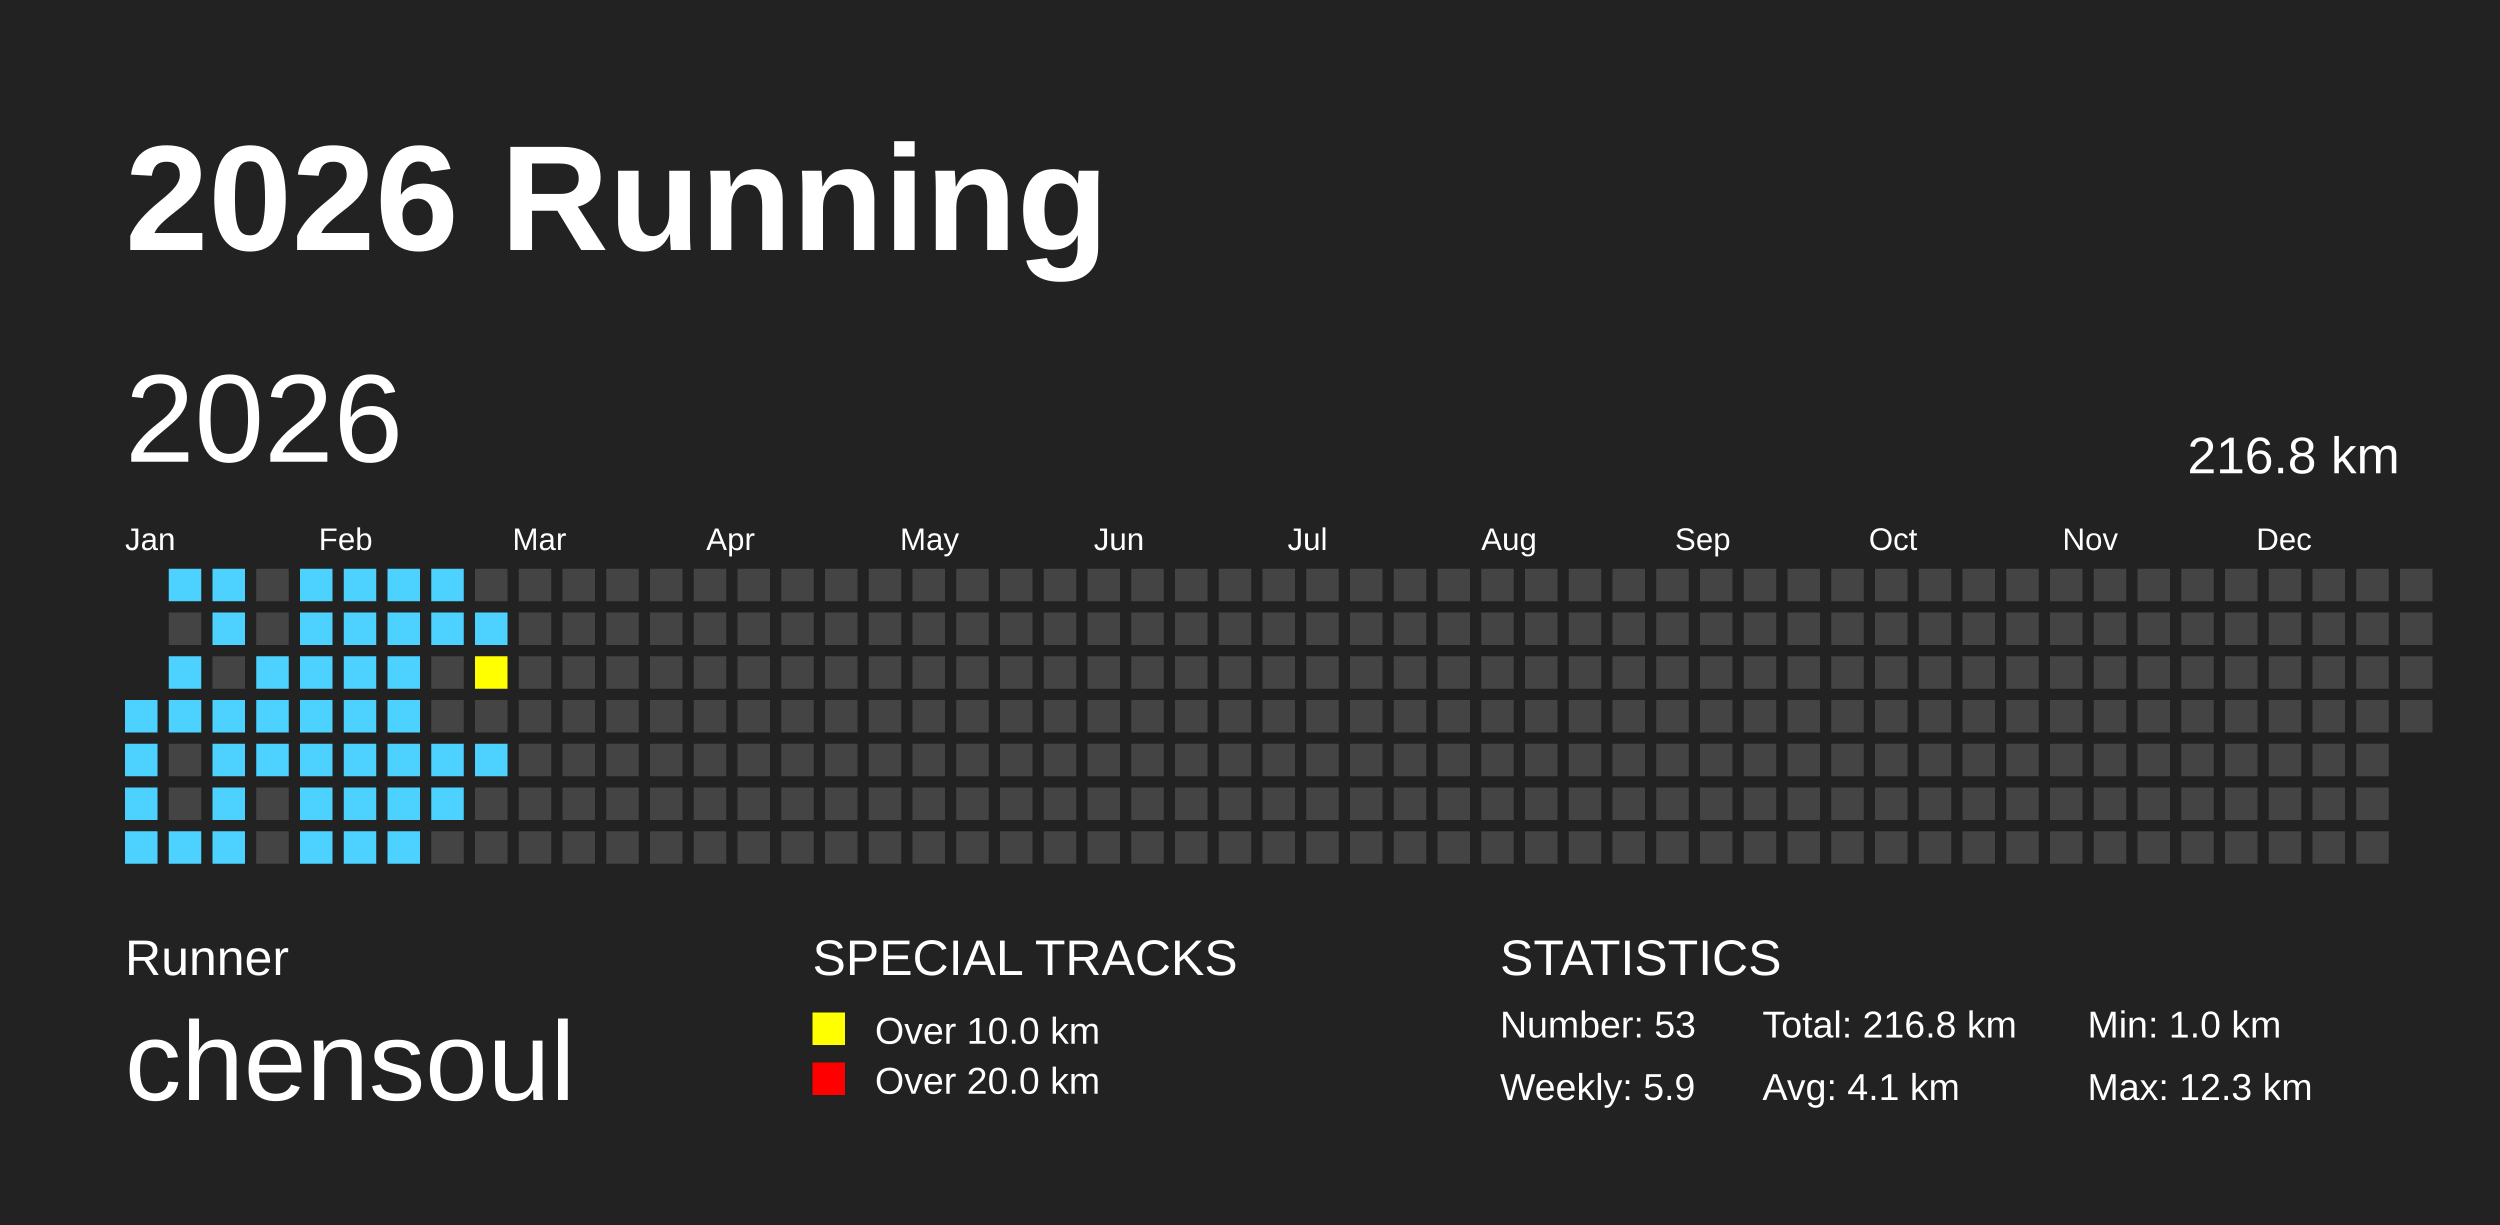
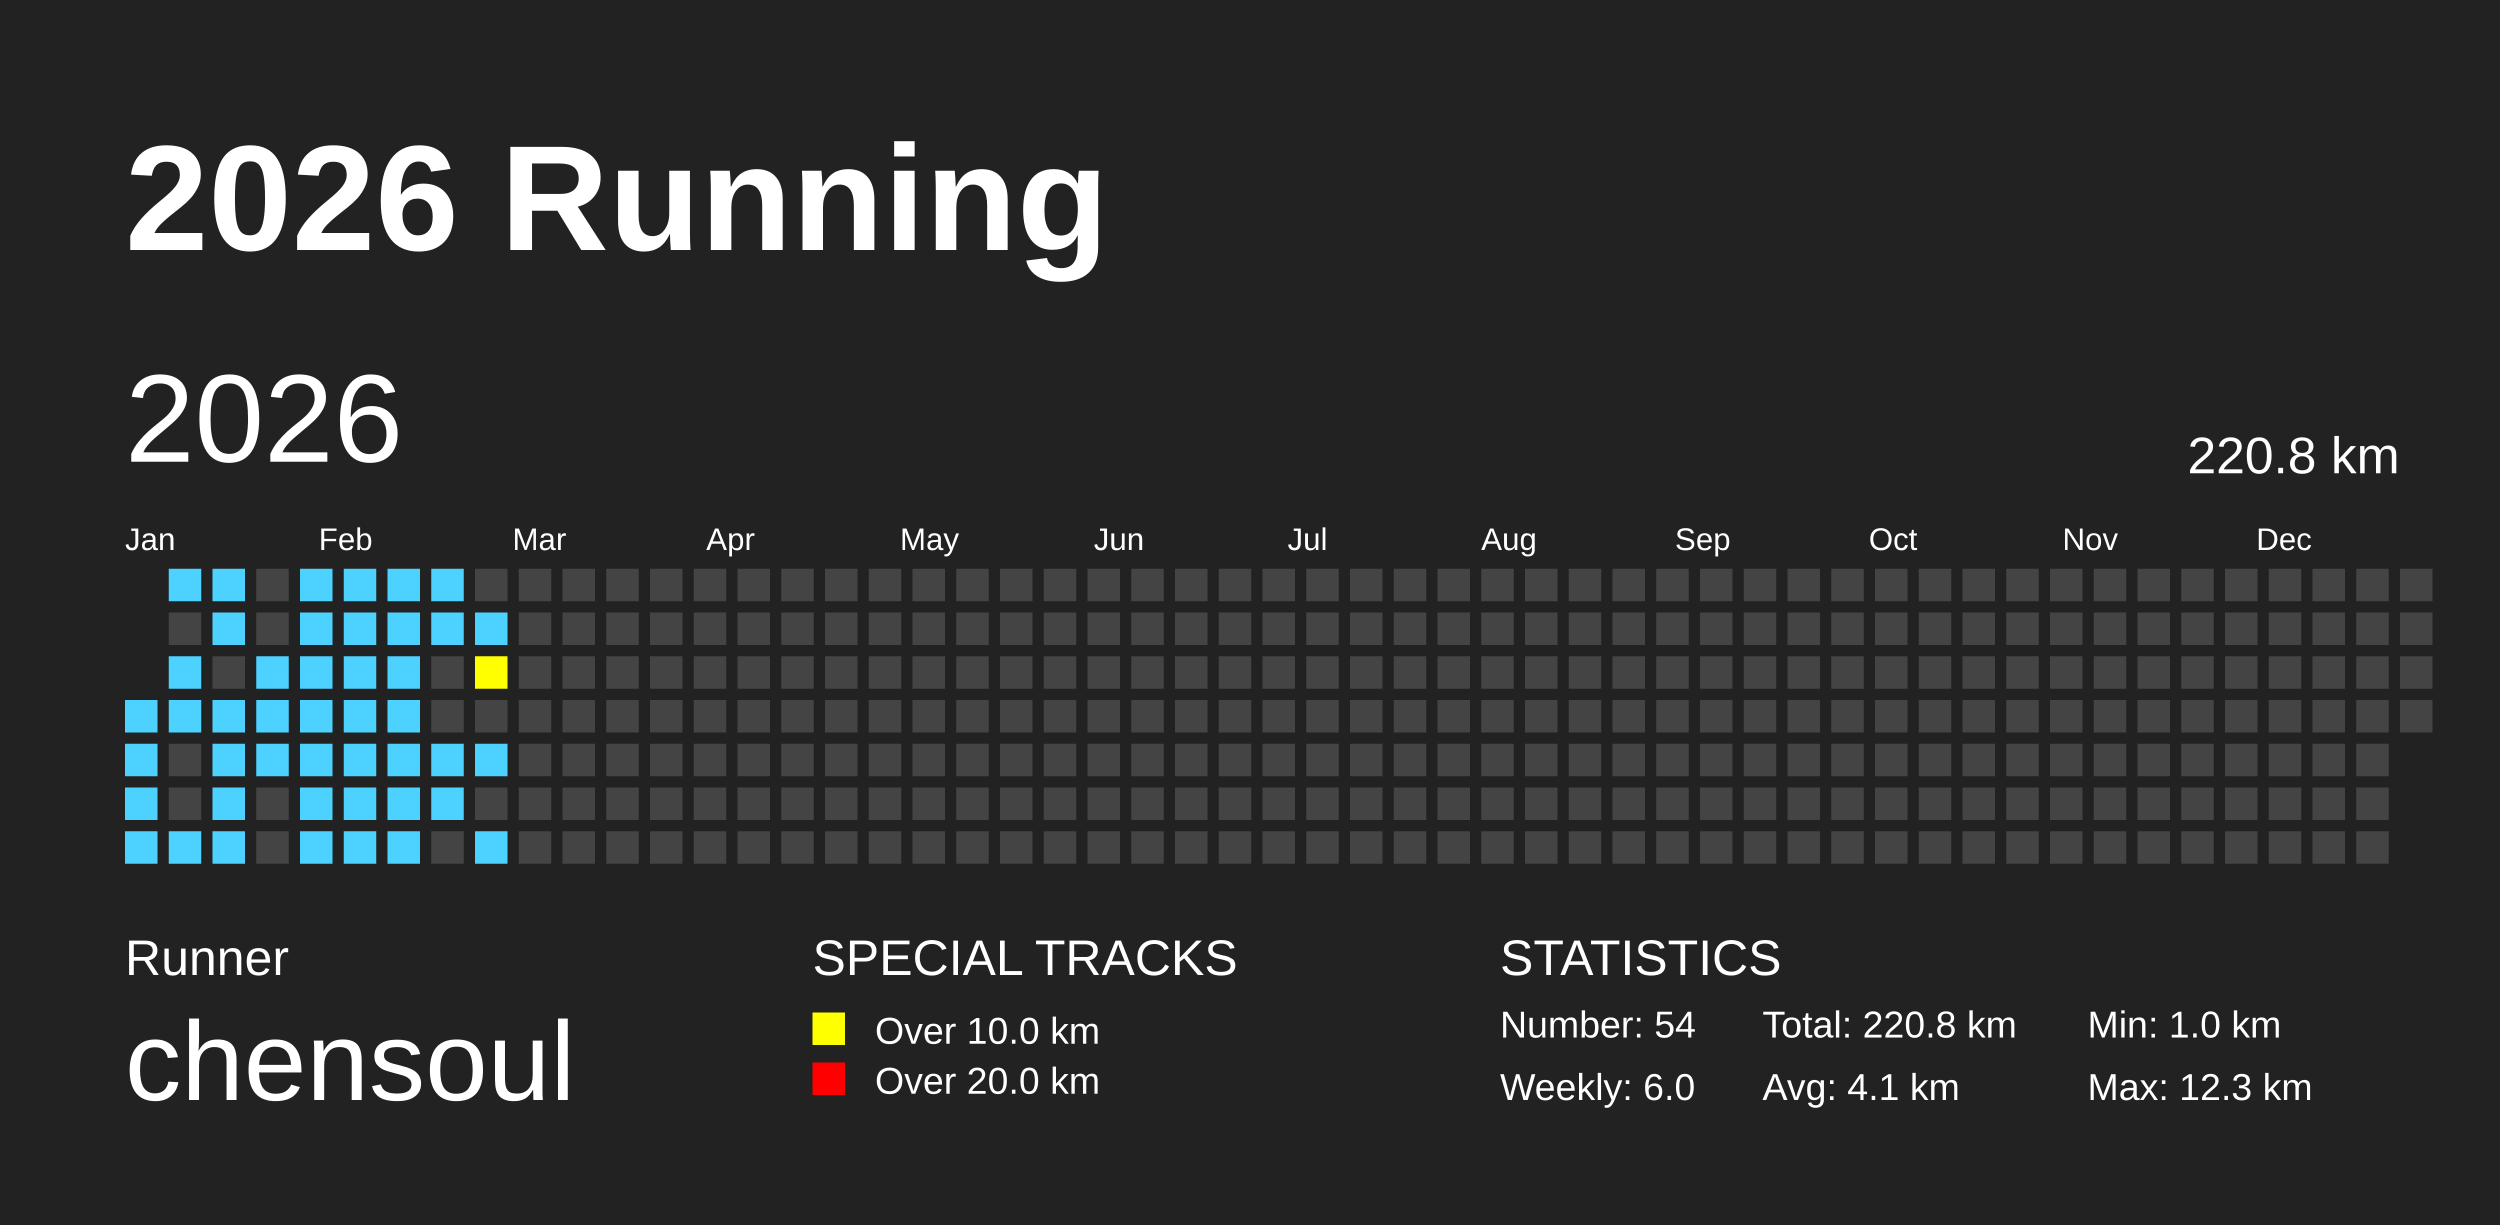
<svg xmlns="http://www.w3.org/2000/svg" baseProfile="full" height="98mm" version="1.1" viewBox="0,0,200,98" width="200mm">
  <defs />
  <rect fill="#222222" height="98" width="200" x="0" y="0" />
  <text fill="#FFFFFF" style="font-size:12px; font-family:Arial; font-weight:bold;" x="10" y="20">2026 Running</text>
  <text fill="#FFFFFF" style="font-size:4px; font-family:Arial" x="10" y="78">Runner</text>
  <text fill="#FFFFFF" style="font-size:9px; font-family:Arial" x="10" y="88">chensoul</text>
  <text fill="#FFFFFF" style="font-size:4px; font-family:Arial" x="65" y="78">SPECIAL TRACKS</text>
  <rect fill="yellow" height="2.6" width="2.6" x="65" y="81" />
  <text fill="#FFFFFF" style="font-size:3px; font-family:Arial" x="70" y="83.5">Over 10.0 km</text>
  <rect fill="red" height="2.6" width="2.6" x="65" y="85" />
  <text fill="#FFFFFF" style="font-size:3px; font-family:Arial" x="70" y="87.5">Over 20.0 km</text>
  <text fill="#FFFFFF" style="font-size:4px; font-family:Arial" x="120" y="78">STATISTICS</text>
-   <text fill="#FFFFFF" style="font-size:3px; font-family:Arial" x="120" y="83">Number: 53</text>
-   <text fill="#FFFFFF" style="font-size:3px; font-family:Arial" x="120" y="88">Weekly: 5.9</text>
-   <text fill="#FFFFFF" style="font-size:3px; font-family:Arial" x="141" y="83">Total: 216.8 km</text>
+   <text fill="#FFFFFF" style="font-size:3px; font-family:Arial" x="120" y="83">Number: 54</text>
+   <text fill="#FFFFFF" style="font-size:3px; font-family:Arial" x="120" y="88">Weekly: 6.0</text>
+   <text fill="#FFFFFF" style="font-size:3px; font-family:Arial" x="141" y="83">Total: 220.8 km</text>
  <text fill="#FFFFFF" style="font-size:3px; font-family:Arial" x="141" y="88">Avg: 4.1 km</text>
  <text fill="#FFFFFF" style="font-size:3px; font-family:Arial" x="167" y="83">Min: 1.0 km</text>
  <text fill="#FFFFFF" style="font-size:3px; font-family:Arial" x="167" y="88">Max: 12.3 km</text>
  <text dominant-baseline="hanging" fill="#FFFFFF" style="font-size:10.0px; font-family:Arial;" x="10" y="30">2026</text>
-   <text dominant-baseline="hanging" fill="#FFFFFF" style="font-size:4.125px; font-family:Arial;" x="175" y="35">216.8 km</text>
+   <text dominant-baseline="hanging" fill="#FFFFFF" style="font-size:4.125px; font-family:Arial;" x="175" y="35">220.8 km</text>
  <text fill="#FFFFFF" style="font-size:2.5px; font-family:Arial" x="10.0" y="44">Jan</text>
  <text fill="#FFFFFF" style="font-size:2.5px; font-family:Arial" x="25.5" y="44">Feb</text>
  <text fill="#FFFFFF" style="font-size:2.5px; font-family:Arial" x="41.0" y="44">Mar</text>
  <text fill="#FFFFFF" style="font-size:2.5px; font-family:Arial" x="56.5" y="44">Apr</text>
  <text fill="#FFFFFF" style="font-size:2.5px; font-family:Arial" x="72.0" y="44">May</text>
  <text fill="#FFFFFF" style="font-size:2.5px; font-family:Arial" x="87.5" y="44">Jun</text>
  <text fill="#FFFFFF" style="font-size:2.5px; font-family:Arial" x="103.0" y="44">Jul</text>
  <text fill="#FFFFFF" style="font-size:2.5px; font-family:Arial" x="118.5" y="44">Aug</text>
  <text fill="#FFFFFF" style="font-size:2.5px; font-family:Arial" x="134.0" y="44">Sep</text>
  <text fill="#FFFFFF" style="font-size:2.5px; font-family:Arial" x="149.5" y="44">Oct</text>
  <text fill="#FFFFFF" style="font-size:2.5px; font-family:Arial" x="165.0" y="44">Nov</text>
  <text fill="#FFFFFF" style="font-size:2.5px; font-family:Arial" x="180.5" y="44">Dec</text>
  <rect fill="#4DD2FF" height="2.6" width="2.6" x="10.0" y="56.0" />
  <rect fill="#4DD2FF" height="2.6" width="2.6" x="10.0" y="59.5" />
  <rect fill="#4DD2FF" height="2.6" width="2.6" x="10.0" y="63.0" />
  <rect fill="#4DD2FF" height="2.6" width="2.6" x="10.0" y="66.5" />
  <rect fill="#4DD2FF" height="2.6" width="2.6" x="13.5" y="45.5" />
  <rect fill="#444444" height="2.6" width="2.6" x="13.5" y="49.0" />
  <rect fill="#4DD2FF" height="2.6" width="2.6" x="13.5" y="52.5" />
  <rect fill="#4DD2FF" height="2.6" width="2.6" x="13.5" y="56.0" />
  <rect fill="#444444" height="2.6" width="2.6" x="13.5" y="59.5" />
  <rect fill="#444444" height="2.6" width="2.6" x="13.5" y="63.0" />
  <rect fill="#4DD2FF" height="2.6" width="2.6" x="13.5" y="66.5" />
  <rect fill="#4DD2FF" height="2.6" width="2.6" x="17.0" y="45.5" />
  <rect fill="#4DD2FF" height="2.6" width="2.6" x="17.0" y="49.0" />
  <rect fill="#444444" height="2.6" width="2.6" x="17.0" y="52.5" />
  <rect fill="#4DD2FF" height="2.6" width="2.6" x="17.0" y="56.0" />
  <rect fill="#4DD2FF" height="2.6" width="2.6" x="17.0" y="59.5" />
  <rect fill="#4DD2FF" height="2.6" width="2.6" x="17.0" y="63.0" />
  <rect fill="#4DD2FF" height="2.6" width="2.6" x="17.0" y="66.5" />
  <rect fill="#444444" height="2.6" width="2.6" x="20.5" y="45.5" />
  <rect fill="#444444" height="2.6" width="2.6" x="20.5" y="49.0" />
  <rect fill="#4DD2FF" height="2.6" width="2.6" x="20.5" y="52.5" />
  <rect fill="#4DD2FF" height="2.6" width="2.6" x="20.5" y="56.0" />
  <rect fill="#4DD2FF" height="2.6" width="2.6" x="20.5" y="59.5" />
  <rect fill="#444444" height="2.6" width="2.6" x="20.5" y="63.0" />
  <rect fill="#444444" height="2.6" width="2.6" x="20.5" y="66.5" />
  <rect fill="#4DD2FF" height="2.6" width="2.6" x="24.0" y="45.5" />
  <rect fill="#4DD2FF" height="2.6" width="2.6" x="24.0" y="49.0" />
  <rect fill="#4DD2FF" height="2.6" width="2.6" x="24.0" y="52.5" />
  <rect fill="#4DD2FF" height="2.6" width="2.6" x="24.0" y="56.0" />
  <rect fill="#4DD2FF" height="2.6" width="2.6" x="24.0" y="59.5" />
  <rect fill="#4DD2FF" height="2.6" width="2.6" x="24.0" y="63.0" />
  <rect fill="#4DD2FF" height="2.6" width="2.6" x="24.0" y="66.5" />
  <rect fill="#4DD2FF" height="2.6" width="2.6" x="27.5" y="45.5" />
  <rect fill="#4DD2FF" height="2.6" width="2.6" x="27.5" y="49.0" />
  <rect fill="#4DD2FF" height="2.6" width="2.6" x="27.5" y="52.5" />
  <rect fill="#4DD2FF" height="2.6" width="2.6" x="27.5" y="56.0" />
  <rect fill="#4DD2FF" height="2.6" width="2.6" x="27.5" y="59.5" />
  <rect fill="#4DD2FF" height="2.6" width="2.6" x="27.5" y="63.0" />
  <rect fill="#4DD2FF" height="2.6" width="2.6" x="27.5" y="66.5" />
  <rect fill="#4DD2FF" height="2.6" width="2.6" x="31.0" y="45.5" />
  <rect fill="#4DD2FF" height="2.6" width="2.6" x="31.0" y="49.0" />
  <rect fill="#4DD2FF" height="2.6" width="2.6" x="31.0" y="52.5" />
  <rect fill="#4DD2FF" height="2.6" width="2.6" x="31.0" y="56.0" />
  <rect fill="#4DD2FF" height="2.6" width="2.6" x="31.0" y="59.5" />
  <rect fill="#4DD2FF" height="2.6" width="2.6" x="31.0" y="63.0" />
  <rect fill="#4DD2FF" height="2.6" width="2.6" x="31.0" y="66.5" />
  <rect fill="#4DD2FF" height="2.6" width="2.6" x="34.5" y="45.5" />
  <rect fill="#4DD2FF" height="2.6" width="2.6" x="34.5" y="49.0" />
  <rect fill="#444444" height="2.6" width="2.6" x="34.5" y="52.5" />
  <rect fill="#444444" height="2.6" width="2.6" x="34.5" y="56.0" />
  <rect fill="#4DD2FF" height="2.6" width="2.6" x="34.5" y="59.5" />
  <rect fill="#4DD2FF" height="2.6" width="2.6" x="34.5" y="63.0" />
  <rect fill="#444444" height="2.6" width="2.6" x="34.5" y="66.5" />
  <rect fill="#444444" height="2.6" width="2.6" x="38.0" y="45.5" />
  <rect fill="#4DD2FF" height="2.6" width="2.6" x="38.0" y="49.0" />
  <rect fill="yellow" height="2.6" width="2.6" x="38.0" y="52.5" />
  <rect fill="#444444" height="2.6" width="2.6" x="38.0" y="56.0" />
  <rect fill="#4DD2FF" height="2.6" width="2.6" x="38.0" y="59.5" />
  <rect fill="#444444" height="2.6" width="2.6" x="38.0" y="63.0" />
-   <rect fill="#444444" height="2.6" width="2.6" x="38.0" y="66.5" />
+   <rect fill="#4DD2FF" height="2.6" width="2.6" x="38.0" y="66.5" />
  <rect fill="#444444" height="2.6" width="2.6" x="41.5" y="45.5" />
  <rect fill="#444444" height="2.6" width="2.6" x="41.5" y="49.0" />
  <rect fill="#444444" height="2.6" width="2.6" x="41.5" y="52.5" />
  <rect fill="#444444" height="2.6" width="2.6" x="41.5" y="56.0" />
  <rect fill="#444444" height="2.6" width="2.6" x="41.5" y="59.5" />
  <rect fill="#444444" height="2.6" width="2.6" x="41.5" y="63.0" />
  <rect fill="#444444" height="2.6" width="2.6" x="41.5" y="66.5" />
  <rect fill="#444444" height="2.6" width="2.6" x="45.0" y="45.5" />
  <rect fill="#444444" height="2.6" width="2.6" x="45.0" y="49.0" />
  <rect fill="#444444" height="2.6" width="2.6" x="45.0" y="52.5" />
  <rect fill="#444444" height="2.6" width="2.6" x="45.0" y="56.0" />
  <rect fill="#444444" height="2.6" width="2.6" x="45.0" y="59.5" />
  <rect fill="#444444" height="2.6" width="2.6" x="45.0" y="63.0" />
  <rect fill="#444444" height="2.6" width="2.6" x="45.0" y="66.5" />
  <rect fill="#444444" height="2.6" width="2.6" x="48.5" y="45.5" />
  <rect fill="#444444" height="2.6" width="2.6" x="48.5" y="49.0" />
  <rect fill="#444444" height="2.6" width="2.6" x="48.5" y="52.5" />
  <rect fill="#444444" height="2.6" width="2.6" x="48.5" y="56.0" />
  <rect fill="#444444" height="2.6" width="2.6" x="48.5" y="59.5" />
  <rect fill="#444444" height="2.6" width="2.6" x="48.5" y="63.0" />
  <rect fill="#444444" height="2.6" width="2.6" x="48.5" y="66.5" />
  <rect fill="#444444" height="2.6" width="2.6" x="52.0" y="45.5" />
  <rect fill="#444444" height="2.6" width="2.6" x="52.0" y="49.0" />
  <rect fill="#444444" height="2.6" width="2.6" x="52.0" y="52.5" />
  <rect fill="#444444" height="2.6" width="2.6" x="52.0" y="56.0" />
  <rect fill="#444444" height="2.6" width="2.6" x="52.0" y="59.5" />
  <rect fill="#444444" height="2.6" width="2.6" x="52.0" y="63.0" />
  <rect fill="#444444" height="2.6" width="2.6" x="52.0" y="66.5" />
  <rect fill="#444444" height="2.6" width="2.6" x="55.5" y="45.5" />
  <rect fill="#444444" height="2.6" width="2.6" x="55.5" y="49.0" />
  <rect fill="#444444" height="2.6" width="2.6" x="55.5" y="52.5" />
  <rect fill="#444444" height="2.6" width="2.6" x="55.5" y="56.0" />
  <rect fill="#444444" height="2.6" width="2.6" x="55.5" y="59.5" />
  <rect fill="#444444" height="2.6" width="2.6" x="55.5" y="63.0" />
  <rect fill="#444444" height="2.6" width="2.6" x="55.5" y="66.5" />
  <rect fill="#444444" height="2.6" width="2.6" x="59.0" y="45.5" />
  <rect fill="#444444" height="2.6" width="2.6" x="59.0" y="49.0" />
  <rect fill="#444444" height="2.6" width="2.6" x="59.0" y="52.5" />
  <rect fill="#444444" height="2.6" width="2.6" x="59.0" y="56.0" />
  <rect fill="#444444" height="2.6" width="2.6" x="59.0" y="59.5" />
  <rect fill="#444444" height="2.6" width="2.6" x="59.0" y="63.0" />
  <rect fill="#444444" height="2.6" width="2.6" x="59.0" y="66.5" />
  <rect fill="#444444" height="2.6" width="2.6" x="62.5" y="45.5" />
  <rect fill="#444444" height="2.6" width="2.6" x="62.5" y="49.0" />
  <rect fill="#444444" height="2.6" width="2.6" x="62.5" y="52.5" />
  <rect fill="#444444" height="2.6" width="2.6" x="62.5" y="56.0" />
  <rect fill="#444444" height="2.6" width="2.6" x="62.5" y="59.5" />
  <rect fill="#444444" height="2.6" width="2.6" x="62.5" y="63.0" />
  <rect fill="#444444" height="2.6" width="2.6" x="62.5" y="66.5" />
  <rect fill="#444444" height="2.6" width="2.6" x="66.0" y="45.5" />
  <rect fill="#444444" height="2.6" width="2.6" x="66.0" y="49.0" />
  <rect fill="#444444" height="2.6" width="2.6" x="66.0" y="52.5" />
  <rect fill="#444444" height="2.6" width="2.6" x="66.0" y="56.0" />
  <rect fill="#444444" height="2.6" width="2.6" x="66.0" y="59.5" />
  <rect fill="#444444" height="2.6" width="2.6" x="66.0" y="63.0" />
  <rect fill="#444444" height="2.6" width="2.6" x="66.0" y="66.5" />
  <rect fill="#444444" height="2.6" width="2.6" x="69.5" y="45.5" />
  <rect fill="#444444" height="2.6" width="2.6" x="69.5" y="49.0" />
  <rect fill="#444444" height="2.6" width="2.6" x="69.5" y="52.5" />
  <rect fill="#444444" height="2.6" width="2.6" x="69.5" y="56.0" />
  <rect fill="#444444" height="2.6" width="2.6" x="69.5" y="59.5" />
  <rect fill="#444444" height="2.6" width="2.6" x="69.5" y="63.0" />
  <rect fill="#444444" height="2.6" width="2.6" x="69.5" y="66.5" />
  <rect fill="#444444" height="2.6" width="2.6" x="73.0" y="45.5" />
  <rect fill="#444444" height="2.6" width="2.6" x="73.0" y="49.0" />
  <rect fill="#444444" height="2.6" width="2.6" x="73.0" y="52.5" />
  <rect fill="#444444" height="2.6" width="2.6" x="73.0" y="56.0" />
  <rect fill="#444444" height="2.6" width="2.6" x="73.0" y="59.5" />
  <rect fill="#444444" height="2.6" width="2.6" x="73.0" y="63.0" />
  <rect fill="#444444" height="2.6" width="2.6" x="73.0" y="66.5" />
  <rect fill="#444444" height="2.6" width="2.6" x="76.5" y="45.5" />
  <rect fill="#444444" height="2.6" width="2.6" x="76.5" y="49.0" />
  <rect fill="#444444" height="2.6" width="2.6" x="76.5" y="52.5" />
  <rect fill="#444444" height="2.6" width="2.6" x="76.5" y="56.0" />
  <rect fill="#444444" height="2.6" width="2.6" x="76.5" y="59.5" />
  <rect fill="#444444" height="2.6" width="2.6" x="76.5" y="63.0" />
  <rect fill="#444444" height="2.6" width="2.6" x="76.5" y="66.5" />
  <rect fill="#444444" height="2.6" width="2.6" x="80.0" y="45.5" />
  <rect fill="#444444" height="2.6" width="2.6" x="80.0" y="49.0" />
  <rect fill="#444444" height="2.6" width="2.6" x="80.0" y="52.5" />
  <rect fill="#444444" height="2.6" width="2.6" x="80.0" y="56.0" />
  <rect fill="#444444" height="2.6" width="2.6" x="80.0" y="59.5" />
  <rect fill="#444444" height="2.6" width="2.6" x="80.0" y="63.0" />
  <rect fill="#444444" height="2.6" width="2.6" x="80.0" y="66.5" />
  <rect fill="#444444" height="2.6" width="2.6" x="83.5" y="45.5" />
  <rect fill="#444444" height="2.6" width="2.6" x="83.5" y="49.0" />
  <rect fill="#444444" height="2.6" width="2.6" x="83.5" y="52.5" />
  <rect fill="#444444" height="2.6" width="2.6" x="83.5" y="56.0" />
  <rect fill="#444444" height="2.6" width="2.6" x="83.5" y="59.5" />
  <rect fill="#444444" height="2.6" width="2.6" x="83.5" y="63.0" />
  <rect fill="#444444" height="2.6" width="2.6" x="83.5" y="66.5" />
  <rect fill="#444444" height="2.6" width="2.6" x="87.0" y="45.5" />
  <rect fill="#444444" height="2.6" width="2.6" x="87.0" y="49.0" />
  <rect fill="#444444" height="2.6" width="2.6" x="87.0" y="52.5" />
  <rect fill="#444444" height="2.6" width="2.6" x="87.0" y="56.0" />
  <rect fill="#444444" height="2.6" width="2.6" x="87.0" y="59.5" />
  <rect fill="#444444" height="2.6" width="2.6" x="87.0" y="63.0" />
  <rect fill="#444444" height="2.6" width="2.6" x="87.0" y="66.5" />
  <rect fill="#444444" height="2.6" width="2.6" x="90.5" y="45.5" />
  <rect fill="#444444" height="2.6" width="2.6" x="90.5" y="49.0" />
  <rect fill="#444444" height="2.6" width="2.6" x="90.5" y="52.5" />
  <rect fill="#444444" height="2.6" width="2.6" x="90.5" y="56.0" />
  <rect fill="#444444" height="2.6" width="2.6" x="90.5" y="59.5" />
  <rect fill="#444444" height="2.6" width="2.6" x="90.5" y="63.0" />
  <rect fill="#444444" height="2.6" width="2.6" x="90.5" y="66.5" />
  <rect fill="#444444" height="2.6" width="2.6" x="94.0" y="45.5" />
  <rect fill="#444444" height="2.6" width="2.6" x="94.0" y="49.0" />
  <rect fill="#444444" height="2.6" width="2.6" x="94.0" y="52.5" />
  <rect fill="#444444" height="2.6" width="2.6" x="94.0" y="56.0" />
  <rect fill="#444444" height="2.6" width="2.6" x="94.0" y="59.5" />
  <rect fill="#444444" height="2.6" width="2.6" x="94.0" y="63.0" />
  <rect fill="#444444" height="2.6" width="2.6" x="94.0" y="66.5" />
  <rect fill="#444444" height="2.6" width="2.6" x="97.5" y="45.5" />
  <rect fill="#444444" height="2.6" width="2.6" x="97.5" y="49.0" />
  <rect fill="#444444" height="2.6" width="2.6" x="97.5" y="52.5" />
  <rect fill="#444444" height="2.6" width="2.6" x="97.5" y="56.0" />
  <rect fill="#444444" height="2.6" width="2.6" x="97.5" y="59.5" />
  <rect fill="#444444" height="2.6" width="2.6" x="97.5" y="63.0" />
  <rect fill="#444444" height="2.6" width="2.6" x="97.5" y="66.5" />
  <rect fill="#444444" height="2.6" width="2.6" x="101.0" y="45.5" />
  <rect fill="#444444" height="2.6" width="2.6" x="101.0" y="49.0" />
  <rect fill="#444444" height="2.6" width="2.6" x="101.0" y="52.5" />
  <rect fill="#444444" height="2.6" width="2.6" x="101.0" y="56.0" />
  <rect fill="#444444" height="2.6" width="2.6" x="101.0" y="59.5" />
  <rect fill="#444444" height="2.6" width="2.6" x="101.0" y="63.0" />
  <rect fill="#444444" height="2.6" width="2.6" x="101.0" y="66.5" />
  <rect fill="#444444" height="2.6" width="2.6" x="104.5" y="45.5" />
  <rect fill="#444444" height="2.6" width="2.6" x="104.5" y="49.0" />
  <rect fill="#444444" height="2.6" width="2.6" x="104.5" y="52.5" />
  <rect fill="#444444" height="2.6" width="2.6" x="104.5" y="56.0" />
  <rect fill="#444444" height="2.6" width="2.6" x="104.5" y="59.5" />
  <rect fill="#444444" height="2.6" width="2.6" x="104.5" y="63.0" />
  <rect fill="#444444" height="2.6" width="2.6" x="104.5" y="66.5" />
  <rect fill="#444444" height="2.6" width="2.6" x="108.0" y="45.5" />
  <rect fill="#444444" height="2.6" width="2.6" x="108.0" y="49.0" />
  <rect fill="#444444" height="2.6" width="2.6" x="108.0" y="52.5" />
  <rect fill="#444444" height="2.6" width="2.6" x="108.0" y="56.0" />
  <rect fill="#444444" height="2.6" width="2.6" x="108.0" y="59.5" />
  <rect fill="#444444" height="2.6" width="2.6" x="108.0" y="63.0" />
  <rect fill="#444444" height="2.6" width="2.6" x="108.0" y="66.5" />
  <rect fill="#444444" height="2.6" width="2.6" x="111.5" y="45.5" />
  <rect fill="#444444" height="2.6" width="2.6" x="111.5" y="49.0" />
  <rect fill="#444444" height="2.6" width="2.6" x="111.5" y="52.5" />
  <rect fill="#444444" height="2.6" width="2.6" x="111.5" y="56.0" />
  <rect fill="#444444" height="2.6" width="2.6" x="111.5" y="59.5" />
  <rect fill="#444444" height="2.6" width="2.6" x="111.5" y="63.0" />
  <rect fill="#444444" height="2.6" width="2.6" x="111.5" y="66.5" />
  <rect fill="#444444" height="2.6" width="2.6" x="115.0" y="45.5" />
  <rect fill="#444444" height="2.6" width="2.6" x="115.0" y="49.0" />
  <rect fill="#444444" height="2.6" width="2.6" x="115.0" y="52.5" />
  <rect fill="#444444" height="2.6" width="2.6" x="115.0" y="56.0" />
  <rect fill="#444444" height="2.6" width="2.6" x="115.0" y="59.5" />
  <rect fill="#444444" height="2.6" width="2.6" x="115.0" y="63.0" />
  <rect fill="#444444" height="2.6" width="2.6" x="115.0" y="66.5" />
  <rect fill="#444444" height="2.6" width="2.6" x="118.5" y="45.5" />
  <rect fill="#444444" height="2.6" width="2.6" x="118.5" y="49.0" />
  <rect fill="#444444" height="2.6" width="2.6" x="118.5" y="52.5" />
  <rect fill="#444444" height="2.6" width="2.6" x="118.5" y="56.0" />
  <rect fill="#444444" height="2.6" width="2.6" x="118.5" y="59.5" />
  <rect fill="#444444" height="2.6" width="2.6" x="118.5" y="63.0" />
  <rect fill="#444444" height="2.6" width="2.6" x="118.5" y="66.5" />
  <rect fill="#444444" height="2.6" width="2.6" x="122.0" y="45.5" />
  <rect fill="#444444" height="2.6" width="2.6" x="122.0" y="49.0" />
  <rect fill="#444444" height="2.6" width="2.6" x="122.0" y="52.5" />
  <rect fill="#444444" height="2.6" width="2.6" x="122.0" y="56.0" />
  <rect fill="#444444" height="2.6" width="2.6" x="122.0" y="59.5" />
  <rect fill="#444444" height="2.6" width="2.6" x="122.0" y="63.0" />
  <rect fill="#444444" height="2.6" width="2.6" x="122.0" y="66.5" />
  <rect fill="#444444" height="2.6" width="2.6" x="125.5" y="45.5" />
  <rect fill="#444444" height="2.6" width="2.6" x="125.5" y="49.0" />
  <rect fill="#444444" height="2.6" width="2.6" x="125.5" y="52.5" />
  <rect fill="#444444" height="2.6" width="2.6" x="125.5" y="56.0" />
  <rect fill="#444444" height="2.6" width="2.6" x="125.5" y="59.5" />
  <rect fill="#444444" height="2.6" width="2.6" x="125.5" y="63.0" />
  <rect fill="#444444" height="2.6" width="2.6" x="125.5" y="66.5" />
  <rect fill="#444444" height="2.6" width="2.6" x="129.0" y="45.5" />
  <rect fill="#444444" height="2.6" width="2.6" x="129.0" y="49.0" />
  <rect fill="#444444" height="2.6" width="2.6" x="129.0" y="52.5" />
  <rect fill="#444444" height="2.6" width="2.6" x="129.0" y="56.0" />
  <rect fill="#444444" height="2.6" width="2.6" x="129.0" y="59.5" />
  <rect fill="#444444" height="2.6" width="2.6" x="129.0" y="63.0" />
  <rect fill="#444444" height="2.6" width="2.6" x="129.0" y="66.5" />
  <rect fill="#444444" height="2.6" width="2.6" x="132.5" y="45.5" />
  <rect fill="#444444" height="2.6" width="2.6" x="132.5" y="49.0" />
  <rect fill="#444444" height="2.6" width="2.6" x="132.5" y="52.5" />
  <rect fill="#444444" height="2.6" width="2.6" x="132.5" y="56.0" />
  <rect fill="#444444" height="2.6" width="2.6" x="132.5" y="59.5" />
  <rect fill="#444444" height="2.6" width="2.6" x="132.5" y="63.0" />
  <rect fill="#444444" height="2.6" width="2.6" x="132.5" y="66.5" />
  <rect fill="#444444" height="2.6" width="2.6" x="136.0" y="45.5" />
  <rect fill="#444444" height="2.6" width="2.6" x="136.0" y="49.0" />
  <rect fill="#444444" height="2.6" width="2.6" x="136.0" y="52.5" />
  <rect fill="#444444" height="2.6" width="2.6" x="136.0" y="56.0" />
  <rect fill="#444444" height="2.6" width="2.6" x="136.0" y="59.5" />
  <rect fill="#444444" height="2.6" width="2.6" x="136.0" y="63.0" />
  <rect fill="#444444" height="2.6" width="2.6" x="136.0" y="66.5" />
  <rect fill="#444444" height="2.6" width="2.6" x="139.5" y="45.5" />
  <rect fill="#444444" height="2.6" width="2.6" x="139.5" y="49.0" />
  <rect fill="#444444" height="2.6" width="2.6" x="139.5" y="52.5" />
  <rect fill="#444444" height="2.6" width="2.6" x="139.5" y="56.0" />
  <rect fill="#444444" height="2.6" width="2.6" x="139.5" y="59.5" />
  <rect fill="#444444" height="2.6" width="2.6" x="139.5" y="63.0" />
  <rect fill="#444444" height="2.6" width="2.6" x="139.5" y="66.5" />
  <rect fill="#444444" height="2.6" width="2.6" x="143.0" y="45.5" />
  <rect fill="#444444" height="2.6" width="2.6" x="143.0" y="49.0" />
  <rect fill="#444444" height="2.6" width="2.6" x="143.0" y="52.5" />
  <rect fill="#444444" height="2.6" width="2.6" x="143.0" y="56.0" />
  <rect fill="#444444" height="2.6" width="2.6" x="143.0" y="59.5" />
  <rect fill="#444444" height="2.6" width="2.6" x="143.0" y="63.0" />
  <rect fill="#444444" height="2.6" width="2.6" x="143.0" y="66.5" />
  <rect fill="#444444" height="2.6" width="2.6" x="146.5" y="45.5" />
  <rect fill="#444444" height="2.6" width="2.6" x="146.5" y="49.0" />
  <rect fill="#444444" height="2.6" width="2.6" x="146.5" y="52.5" />
  <rect fill="#444444" height="2.6" width="2.6" x="146.5" y="56.0" />
  <rect fill="#444444" height="2.6" width="2.6" x="146.5" y="59.5" />
  <rect fill="#444444" height="2.6" width="2.6" x="146.5" y="63.0" />
  <rect fill="#444444" height="2.6" width="2.6" x="146.5" y="66.5" />
  <rect fill="#444444" height="2.6" width="2.6" x="150.0" y="45.5" />
  <rect fill="#444444" height="2.6" width="2.6" x="150.0" y="49.0" />
  <rect fill="#444444" height="2.6" width="2.6" x="150.0" y="52.5" />
  <rect fill="#444444" height="2.6" width="2.6" x="150.0" y="56.0" />
  <rect fill="#444444" height="2.6" width="2.6" x="150.0" y="59.5" />
  <rect fill="#444444" height="2.6" width="2.6" x="150.0" y="63.0" />
  <rect fill="#444444" height="2.6" width="2.6" x="150.0" y="66.5" />
  <rect fill="#444444" height="2.6" width="2.6" x="153.5" y="45.5" />
  <rect fill="#444444" height="2.6" width="2.6" x="153.5" y="49.0" />
  <rect fill="#444444" height="2.6" width="2.6" x="153.5" y="52.5" />
  <rect fill="#444444" height="2.6" width="2.6" x="153.5" y="56.0" />
  <rect fill="#444444" height="2.6" width="2.6" x="153.5" y="59.5" />
  <rect fill="#444444" height="2.6" width="2.6" x="153.5" y="63.0" />
  <rect fill="#444444" height="2.6" width="2.6" x="153.5" y="66.5" />
  <rect fill="#444444" height="2.6" width="2.6" x="157.0" y="45.5" />
  <rect fill="#444444" height="2.6" width="2.6" x="157.0" y="49.0" />
  <rect fill="#444444" height="2.6" width="2.6" x="157.0" y="52.5" />
  <rect fill="#444444" height="2.6" width="2.6" x="157.0" y="56.0" />
  <rect fill="#444444" height="2.6" width="2.6" x="157.0" y="59.5" />
  <rect fill="#444444" height="2.6" width="2.6" x="157.0" y="63.0" />
  <rect fill="#444444" height="2.6" width="2.6" x="157.0" y="66.5" />
  <rect fill="#444444" height="2.6" width="2.6" x="160.5" y="45.5" />
  <rect fill="#444444" height="2.6" width="2.6" x="160.5" y="49.0" />
  <rect fill="#444444" height="2.6" width="2.6" x="160.5" y="52.5" />
  <rect fill="#444444" height="2.6" width="2.6" x="160.5" y="56.0" />
  <rect fill="#444444" height="2.6" width="2.6" x="160.5" y="59.5" />
  <rect fill="#444444" height="2.6" width="2.6" x="160.5" y="63.0" />
  <rect fill="#444444" height="2.6" width="2.6" x="160.5" y="66.5" />
  <rect fill="#444444" height="2.6" width="2.6" x="164.0" y="45.5" />
  <rect fill="#444444" height="2.6" width="2.6" x="164.0" y="49.0" />
  <rect fill="#444444" height="2.6" width="2.6" x="164.0" y="52.5" />
  <rect fill="#444444" height="2.6" width="2.6" x="164.0" y="56.0" />
  <rect fill="#444444" height="2.6" width="2.6" x="164.0" y="59.5" />
  <rect fill="#444444" height="2.6" width="2.6" x="164.0" y="63.0" />
  <rect fill="#444444" height="2.6" width="2.6" x="164.0" y="66.5" />
  <rect fill="#444444" height="2.6" width="2.6" x="167.5" y="45.5" />
  <rect fill="#444444" height="2.6" width="2.6" x="167.5" y="49.0" />
  <rect fill="#444444" height="2.6" width="2.6" x="167.5" y="52.5" />
  <rect fill="#444444" height="2.6" width="2.6" x="167.5" y="56.0" />
  <rect fill="#444444" height="2.6" width="2.6" x="167.5" y="59.5" />
  <rect fill="#444444" height="2.6" width="2.6" x="167.5" y="63.0" />
  <rect fill="#444444" height="2.6" width="2.6" x="167.5" y="66.5" />
  <rect fill="#444444" height="2.6" width="2.6" x="171.0" y="45.5" />
  <rect fill="#444444" height="2.6" width="2.6" x="171.0" y="49.0" />
  <rect fill="#444444" height="2.6" width="2.6" x="171.0" y="52.5" />
  <rect fill="#444444" height="2.6" width="2.6" x="171.0" y="56.0" />
  <rect fill="#444444" height="2.6" width="2.6" x="171.0" y="59.5" />
  <rect fill="#444444" height="2.6" width="2.6" x="171.0" y="63.0" />
  <rect fill="#444444" height="2.6" width="2.6" x="171.0" y="66.5" />
  <rect fill="#444444" height="2.6" width="2.6" x="174.5" y="45.5" />
  <rect fill="#444444" height="2.6" width="2.6" x="174.5" y="49.0" />
  <rect fill="#444444" height="2.6" width="2.6" x="174.5" y="52.5" />
  <rect fill="#444444" height="2.6" width="2.6" x="174.5" y="56.0" />
  <rect fill="#444444" height="2.6" width="2.6" x="174.5" y="59.5" />
  <rect fill="#444444" height="2.6" width="2.6" x="174.5" y="63.0" />
  <rect fill="#444444" height="2.6" width="2.6" x="174.5" y="66.5" />
  <rect fill="#444444" height="2.6" width="2.6" x="178.0" y="45.5" />
  <rect fill="#444444" height="2.6" width="2.6" x="178.0" y="49.0" />
  <rect fill="#444444" height="2.6" width="2.6" x="178.0" y="52.5" />
  <rect fill="#444444" height="2.6" width="2.6" x="178.0" y="56.0" />
  <rect fill="#444444" height="2.6" width="2.6" x="178.0" y="59.5" />
  <rect fill="#444444" height="2.6" width="2.6" x="178.0" y="63.0" />
  <rect fill="#444444" height="2.6" width="2.6" x="178.0" y="66.5" />
  <rect fill="#444444" height="2.6" width="2.6" x="181.5" y="45.5" />
  <rect fill="#444444" height="2.6" width="2.6" x="181.5" y="49.0" />
  <rect fill="#444444" height="2.6" width="2.6" x="181.5" y="52.5" />
  <rect fill="#444444" height="2.6" width="2.6" x="181.5" y="56.0" />
  <rect fill="#444444" height="2.6" width="2.6" x="181.5" y="59.5" />
  <rect fill="#444444" height="2.6" width="2.6" x="181.5" y="63.0" />
  <rect fill="#444444" height="2.6" width="2.6" x="181.5" y="66.5" />
  <rect fill="#444444" height="2.6" width="2.6" x="185.0" y="45.5" />
  <rect fill="#444444" height="2.6" width="2.6" x="185.0" y="49.0" />
  <rect fill="#444444" height="2.6" width="2.6" x="185.0" y="52.5" />
  <rect fill="#444444" height="2.6" width="2.6" x="185.0" y="56.0" />
  <rect fill="#444444" height="2.6" width="2.6" x="185.0" y="59.5" />
  <rect fill="#444444" height="2.6" width="2.6" x="185.0" y="63.0" />
  <rect fill="#444444" height="2.6" width="2.6" x="185.0" y="66.5" />
  <rect fill="#444444" height="2.6" width="2.6" x="188.5" y="45.5" />
  <rect fill="#444444" height="2.6" width="2.6" x="188.5" y="49.0" />
  <rect fill="#444444" height="2.6" width="2.6" x="188.5" y="52.5" />
  <rect fill="#444444" height="2.6" width="2.6" x="188.5" y="56.0" />
  <rect fill="#444444" height="2.6" width="2.6" x="188.5" y="59.5" />
  <rect fill="#444444" height="2.6" width="2.6" x="188.5" y="63.0" />
  <rect fill="#444444" height="2.6" width="2.6" x="188.5" y="66.5" />
  <rect fill="#444444" height="2.6" width="2.6" x="192.0" y="45.5" />
  <rect fill="#444444" height="2.6" width="2.6" x="192.0" y="49.0" />
  <rect fill="#444444" height="2.6" width="2.6" x="192.0" y="52.5" />
  <rect fill="#444444" height="2.6" width="2.6" x="192.0" y="56.0" />
</svg>
